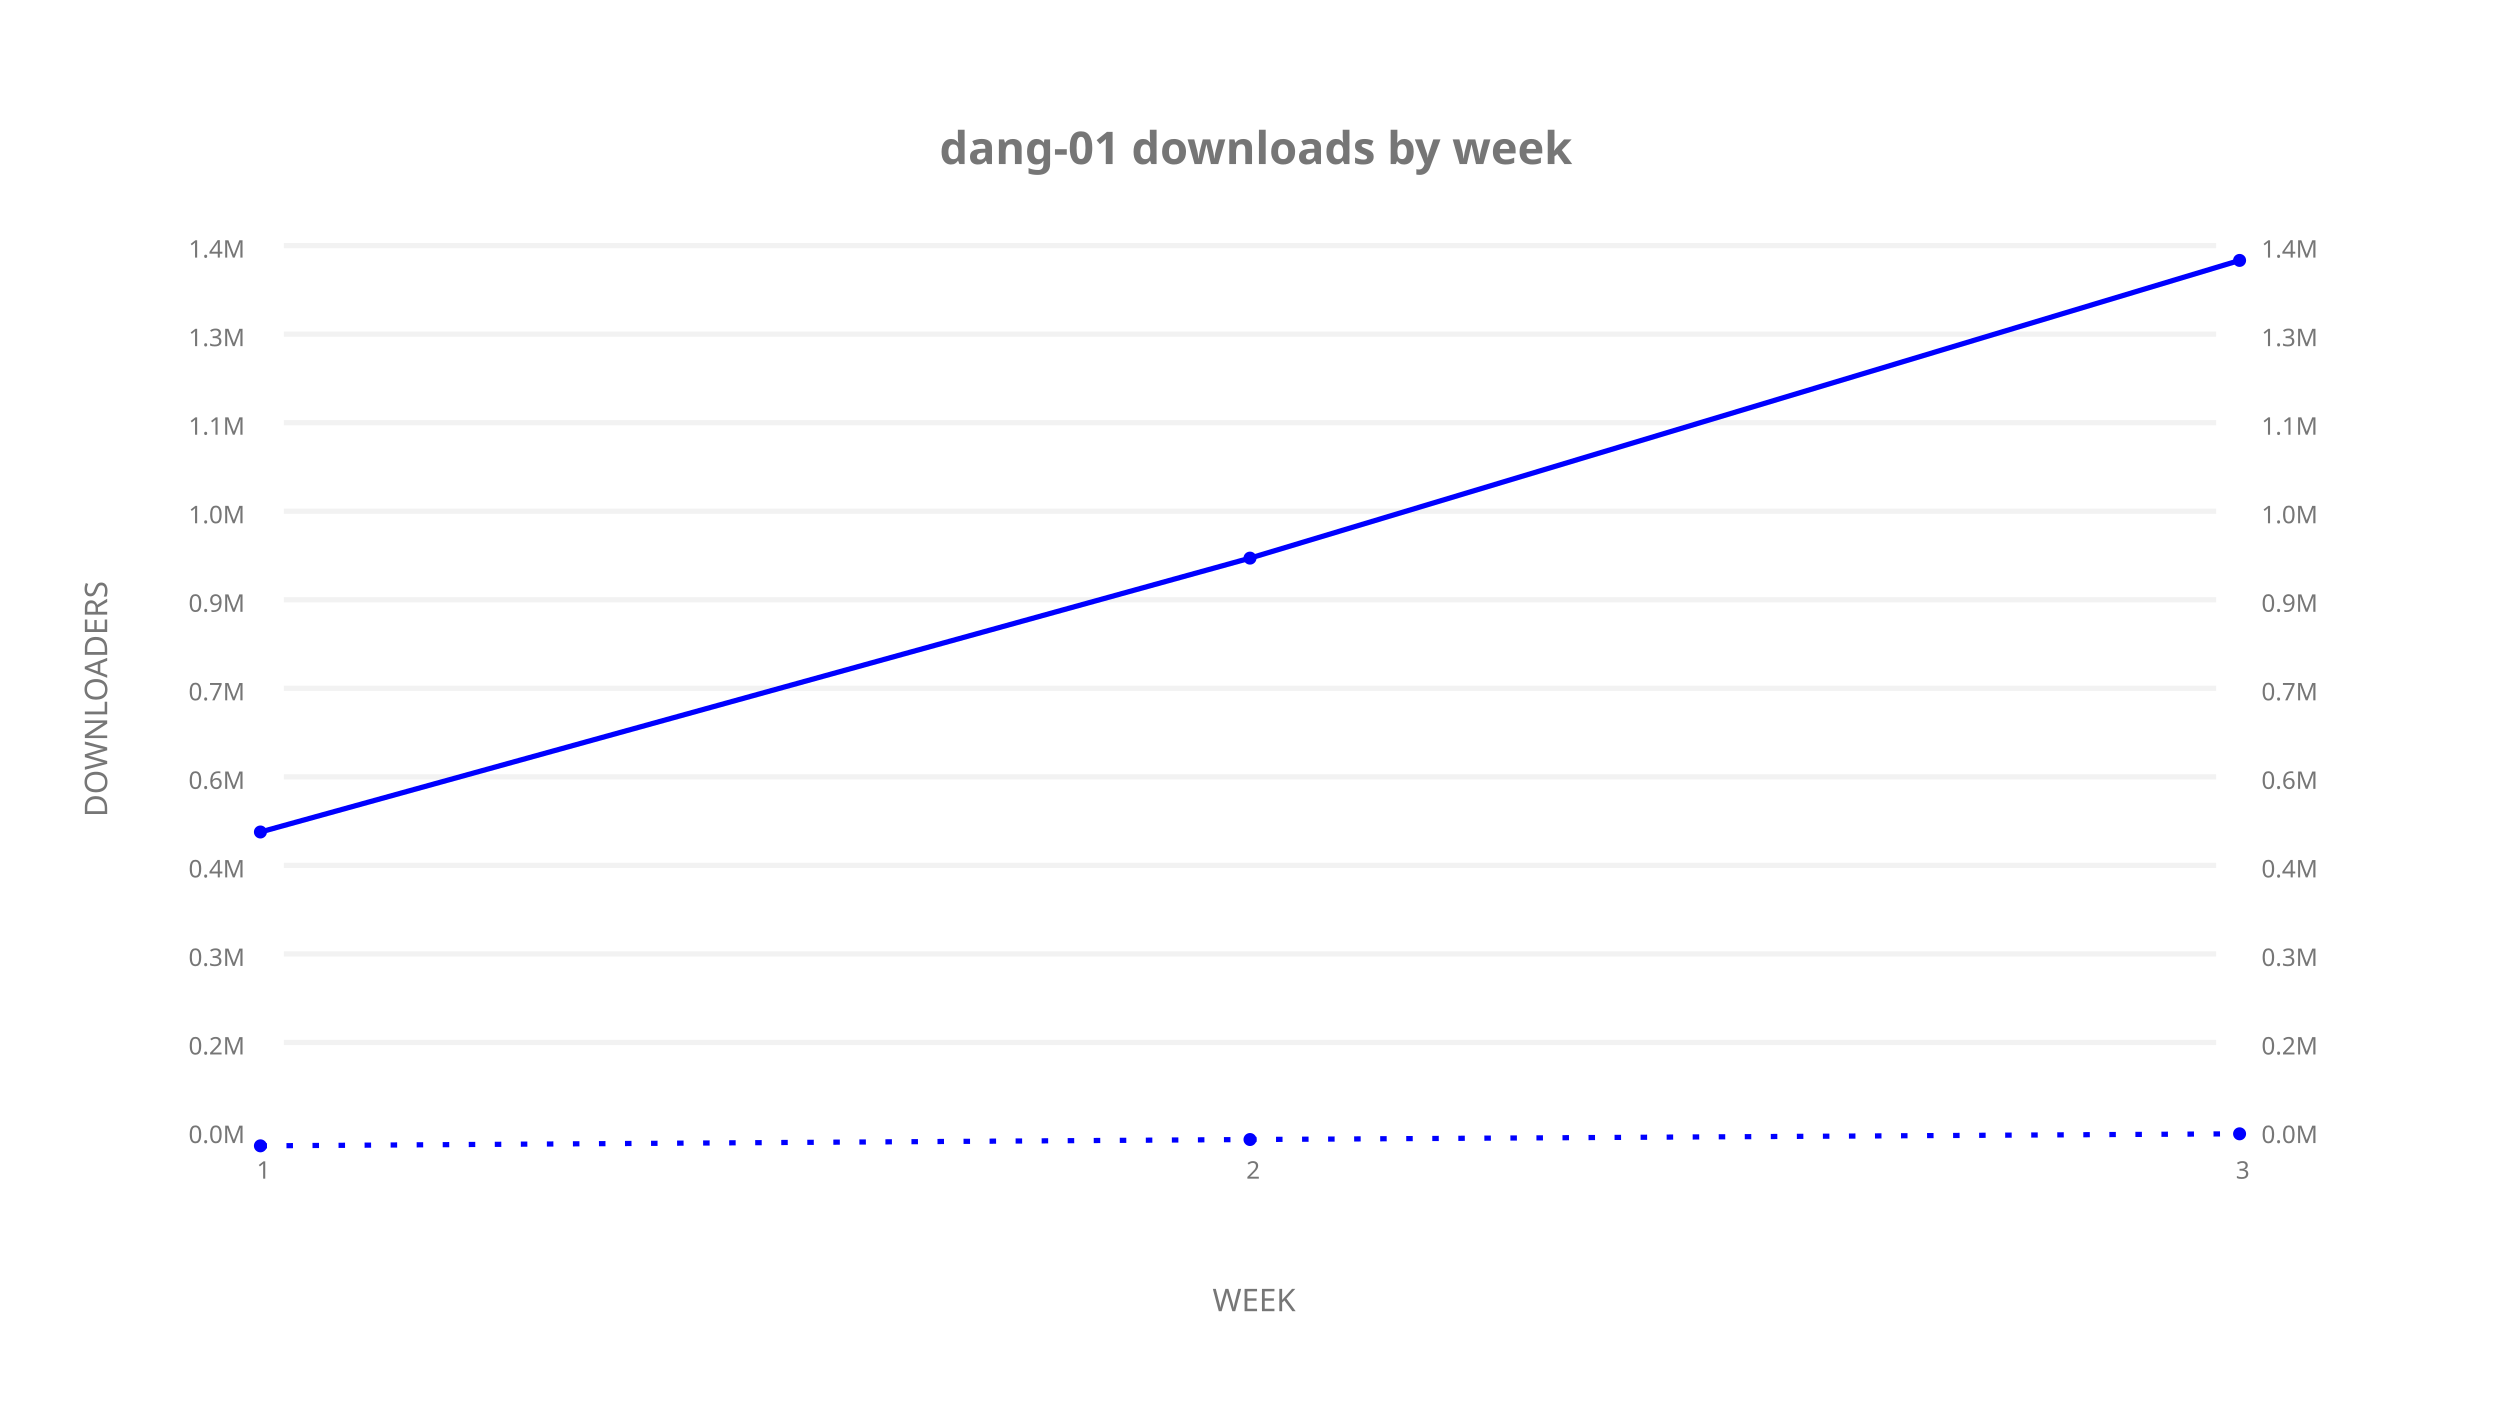
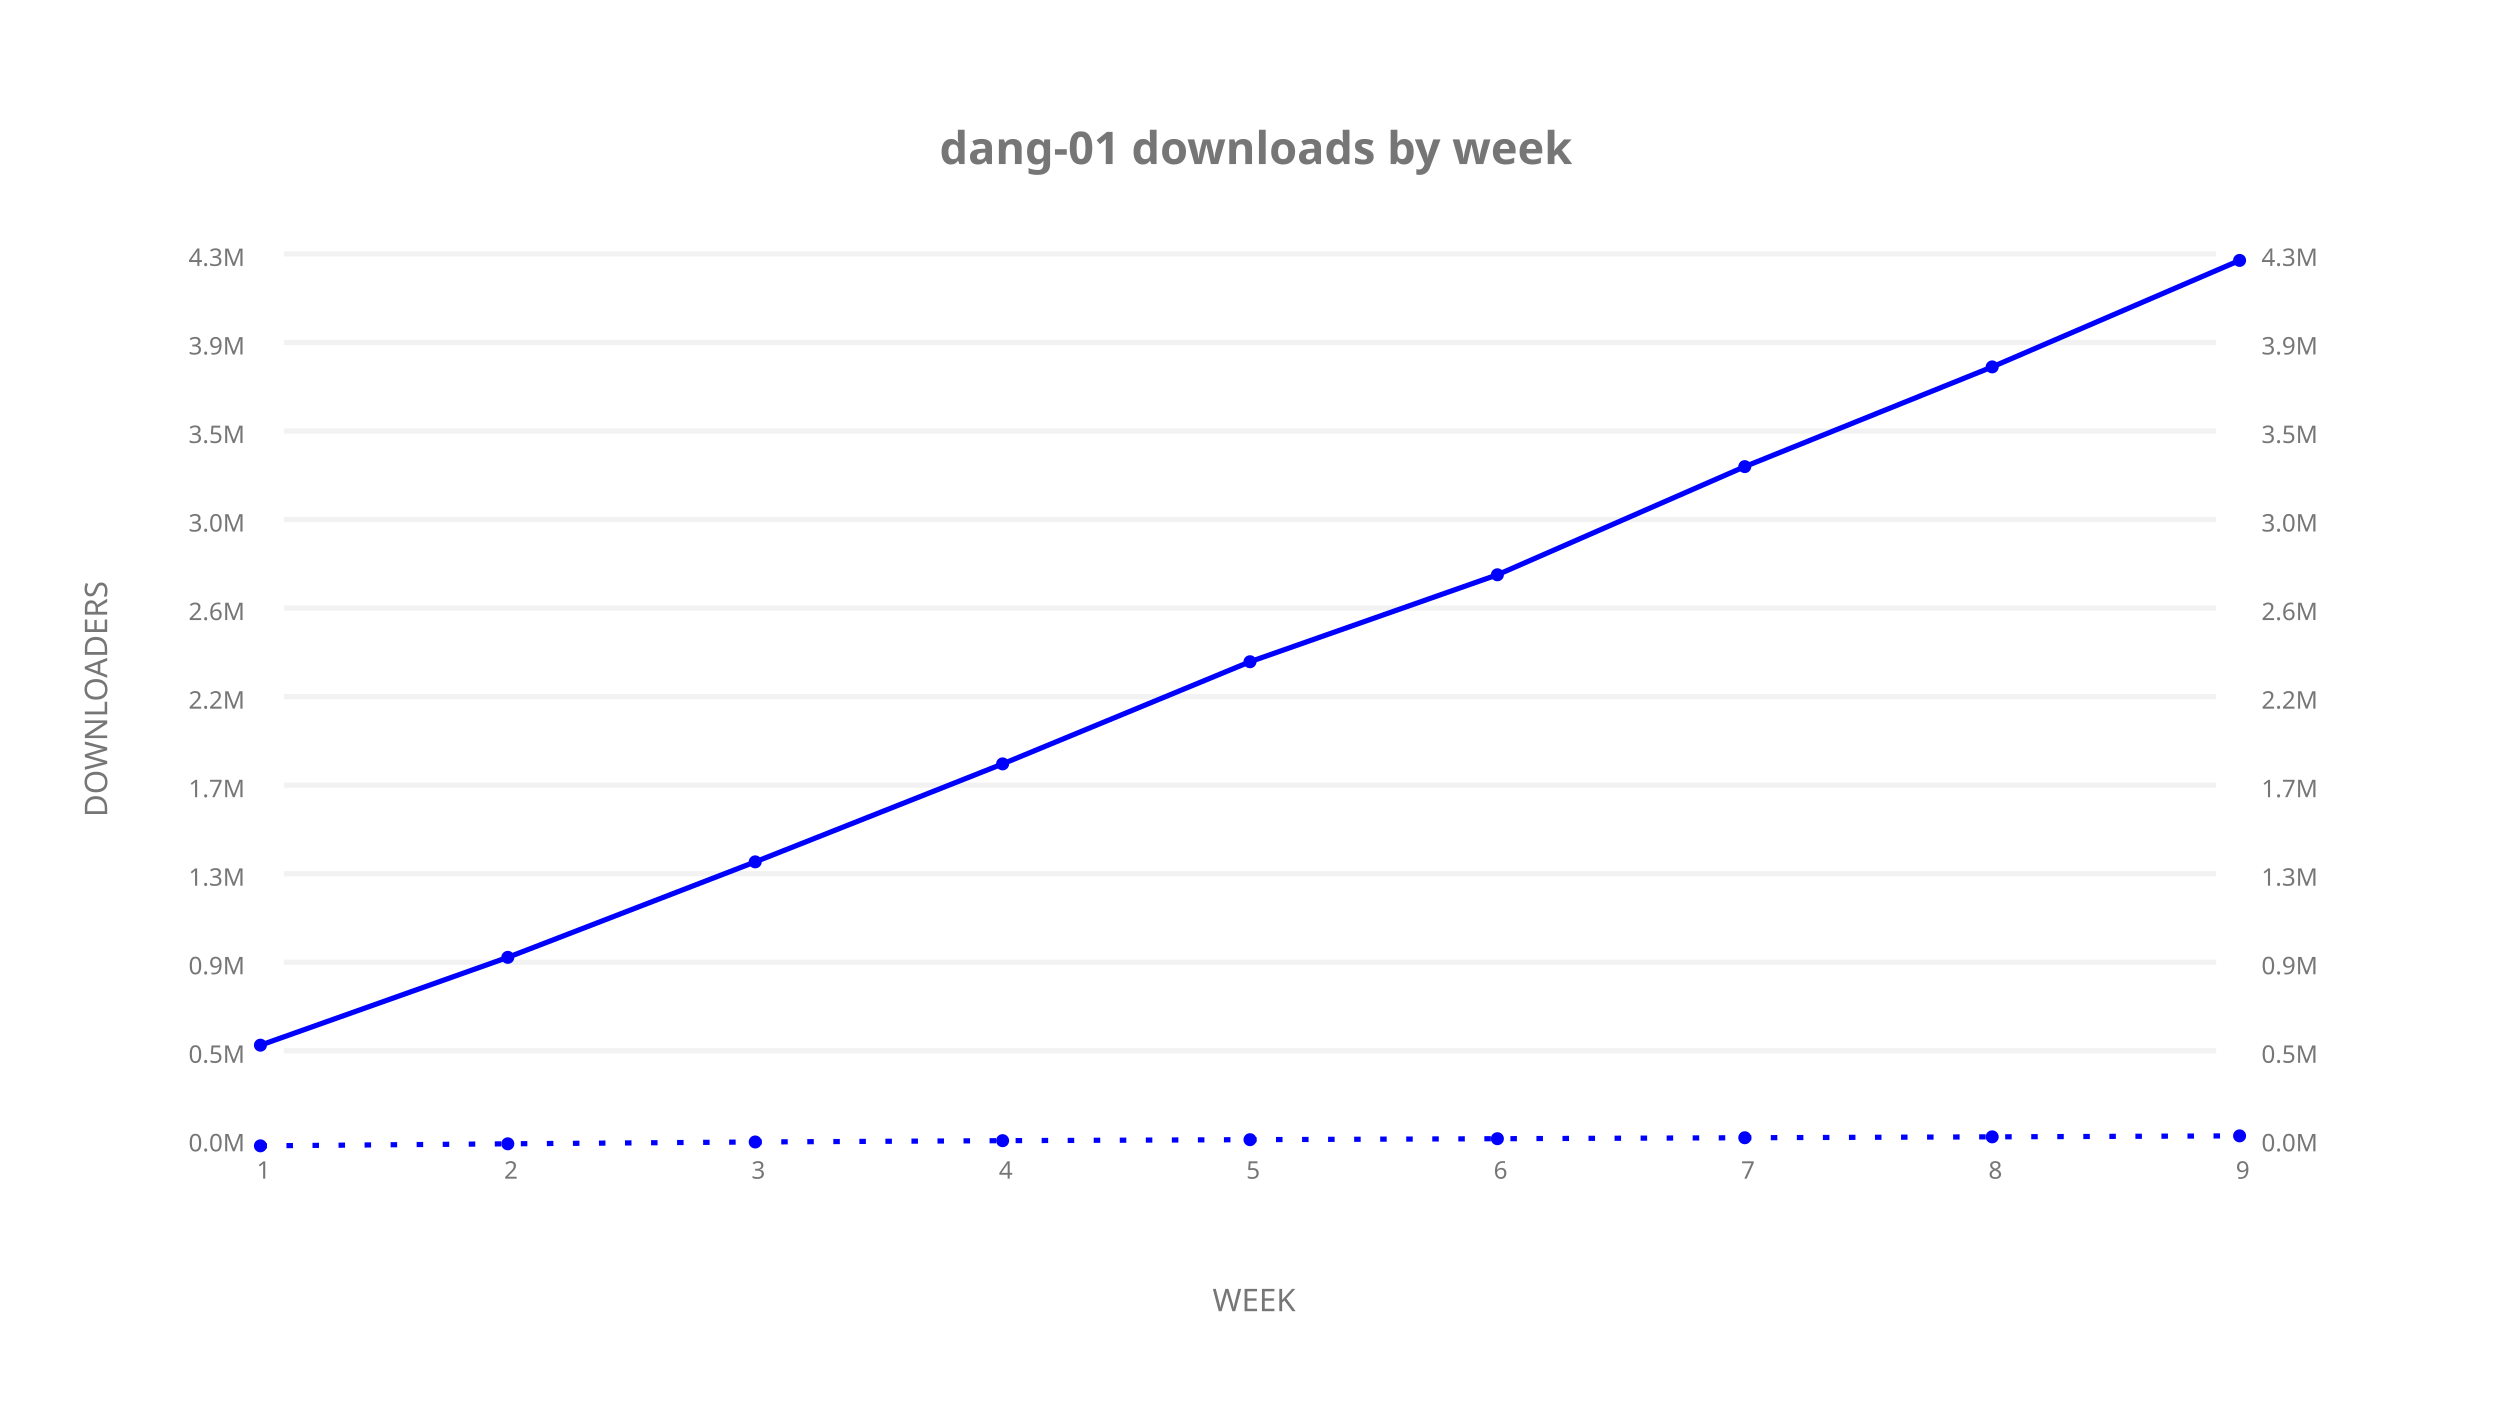
<svg xmlns="http://www.w3.org/2000/svg" xml:space="preserve" id="dang-01-downloads-by-week-dang-01-week" x="0px" y="0px" width="1920px" height="1080px" viewBox="0 0 1920 1080" enable-background="new 0 0 1920 1080" role="img">
  <g id="annotations">
    <text x="960" y="126" font-family="Atkinson Hyperlegible" font-size="26pt" text-anchor="middle" text-align="center" font-weight="600" font-style="normal" style="fill:rgb(118,118,118); fill-opacity:1; stroke:rgb(118,118,118); stroke-opacity:0; stroke-width:0.5"> dang-01 downloads by week</text>
    <g id="axes-lines">
      <text x="960" y="1007" font-family="Atkinson Hyperlegible" font-size="18pt" text-anchor="middle" text-align="center" font-weight="500" font-style="normal" style="fill:rgb(118,118,118); fill-opacity:1; stroke:rgb(118,118,118); stroke-opacity:0; stroke-width:0.5"> WEEK</text>
      <text x="73" y="540" font-family="Atkinson Hyperlegible" font-size="18pt" text-anchor="middle" text-align="center" dominant-baseline="central" font-weight="500" font-style="normal" style="fill:rgb(118,118,118); fill-opacity:1; stroke:rgb(118,118,118); stroke-opacity:0; stroke-width:0.5" transform="rotate(-90,73,540)"> DOWNLOADERS</text>
    </g>
    <g id="tic-y-label-lines">
-       <line x1="218" y1="800.612" x2="1702" y2="800.612" style="fill:rgb(0,0,255); fill-opacity:0; stroke:rgb(242,242,242); stroke-opacity:1; stroke-width:4" />
-       <line x1="218" y1="732.612" x2="1702" y2="732.612" style="fill:rgb(0,0,255); fill-opacity:0; stroke:rgb(242,242,242); stroke-opacity:1; stroke-width:4" />
-       <line x1="218" y1="664.612" x2="1702" y2="664.612" style="fill:rgb(0,0,255); fill-opacity:0; stroke:rgb(242,242,242); stroke-opacity:1; stroke-width:4" />
-       <line x1="218" y1="596.612" x2="1702" y2="596.612" style="fill:rgb(0,0,255); fill-opacity:0; stroke:rgb(242,242,242); stroke-opacity:1; stroke-width:4" />
-       <line x1="218" y1="528.612" x2="1702" y2="528.612" style="fill:rgb(0,0,255); fill-opacity:0; stroke:rgb(242,242,242); stroke-opacity:1; stroke-width:4" />
-       <line x1="218" y1="460.612" x2="1702" y2="460.612" style="fill:rgb(0,0,255); fill-opacity:0; stroke:rgb(242,242,242); stroke-opacity:1; stroke-width:4" />
-       <line x1="218" y1="392.612" x2="1702" y2="392.612" style="fill:rgb(0,0,255); fill-opacity:0; stroke:rgb(242,242,242); stroke-opacity:1; stroke-width:4" />
-       <line x1="218" y1="324.612" x2="1702" y2="324.612" style="fill:rgb(0,0,255); fill-opacity:0; stroke:rgb(242,242,242); stroke-opacity:1; stroke-width:4" />
-       <line x1="218" y1="256.612" x2="1702" y2="256.612" style="fill:rgb(0,0,255); fill-opacity:0; stroke:rgb(242,242,242); stroke-opacity:1; stroke-width:4" />
-       <line x1="218" y1="188.612" x2="1702" y2="188.612" style="fill:rgb(0,0,255); fill-opacity:0; stroke:rgb(242,242,242); stroke-opacity:1; stroke-width:4" />
+       <line x1="218" y1="806.989" x2="1702" y2="806.989" style="fill:rgb(0,0,255); fill-opacity:0; stroke:rgb(242,242,242); stroke-opacity:1; stroke-width:4" />
+       <line x1="218" y1="738.989" x2="1702" y2="738.989" style="fill:rgb(0,0,255); fill-opacity:0; stroke:rgb(242,242,242); stroke-opacity:1; stroke-width:4" />
+       <line x1="218" y1="670.989" x2="1702" y2="670.989" style="fill:rgb(0,0,255); fill-opacity:0; stroke:rgb(242,242,242); stroke-opacity:1; stroke-width:4" />
+       <line x1="218" y1="602.989" x2="1702" y2="602.989" style="fill:rgb(0,0,255); fill-opacity:0; stroke:rgb(242,242,242); stroke-opacity:1; stroke-width:4" />
+       <line x1="218" y1="534.989" x2="1702" y2="534.989" style="fill:rgb(0,0,255); fill-opacity:0; stroke:rgb(242,242,242); stroke-opacity:1; stroke-width:4" />
+       <line x1="218" y1="466.989" x2="1702" y2="466.989" style="fill:rgb(0,0,255); fill-opacity:0; stroke:rgb(242,242,242); stroke-opacity:1; stroke-width:4" />
+       <line x1="218" y1="398.989" x2="1702" y2="398.989" style="fill:rgb(0,0,255); fill-opacity:0; stroke:rgb(242,242,242); stroke-opacity:1; stroke-width:4" />
+       <line x1="218" y1="330.989" x2="1702" y2="330.989" style="fill:rgb(0,0,255); fill-opacity:0; stroke:rgb(242,242,242); stroke-opacity:1; stroke-width:4" />
+       <line x1="218" y1="262.989" x2="1702" y2="262.989" style="fill:rgb(0,0,255); fill-opacity:0; stroke:rgb(242,242,242); stroke-opacity:1; stroke-width:4" />
+       <line x1="218" y1="194.989" x2="1702" y2="194.989" style="fill:rgb(0,0,255); fill-opacity:0; stroke:rgb(242,242,242); stroke-opacity:1; stroke-width:4" />
    </g>
    <g id="tic-x-labels">
      <text x="200" y="898" font-family="Atkinson Hyperlegible" font-size="14pt" text-anchor="middle" text-align="center" dominant-baseline="central" font-weight="400" font-style="normal" style="fill:rgb(118,118,118); fill-opacity:1; stroke:rgb(118,118,118); stroke-opacity:0; stroke-width:0.5"> 1</text>
-       <text x="960" y="898" font-family="Atkinson Hyperlegible" font-size="14pt" text-anchor="middle" text-align="center" dominant-baseline="central" font-weight="400" font-style="normal" style="fill:rgb(118,118,118); fill-opacity:1; stroke:rgb(118,118,118); stroke-opacity:0; stroke-width:0.5"> 2</text>
-       <text x="1720" y="898" font-family="Atkinson Hyperlegible" font-size="14pt" text-anchor="middle" text-align="center" dominant-baseline="central" font-weight="400" font-style="normal" style="fill:rgb(118,118,118); fill-opacity:1; stroke:rgb(118,118,118); stroke-opacity:0; stroke-width:0.5"> 3</text>
+       <text x="390" y="898" font-family="Atkinson Hyperlegible" font-size="14pt" text-anchor="middle" text-align="center" dominant-baseline="central" font-weight="400" font-style="normal" style="fill:rgb(118,118,118); fill-opacity:1; stroke:rgb(118,118,118); stroke-opacity:0; stroke-width:0.5"> 2</text>
+       <text x="580" y="898" font-family="Atkinson Hyperlegible" font-size="14pt" text-anchor="middle" text-align="center" dominant-baseline="central" font-weight="400" font-style="normal" style="fill:rgb(118,118,118); fill-opacity:1; stroke:rgb(118,118,118); stroke-opacity:0; stroke-width:0.5"> 3</text>
+       <text x="770" y="898" font-family="Atkinson Hyperlegible" font-size="14pt" text-anchor="middle" text-align="center" dominant-baseline="central" font-weight="400" font-style="normal" style="fill:rgb(118,118,118); fill-opacity:1; stroke:rgb(118,118,118); stroke-opacity:0; stroke-width:0.5"> 4</text>
+       <text x="960" y="898" font-family="Atkinson Hyperlegible" font-size="14pt" text-anchor="middle" text-align="center" dominant-baseline="central" font-weight="400" font-style="normal" style="fill:rgb(118,118,118); fill-opacity:1; stroke:rgb(118,118,118); stroke-opacity:0; stroke-width:0.5"> 5</text>
+       <text x="1150" y="898" font-family="Atkinson Hyperlegible" font-size="14pt" text-anchor="middle" text-align="center" dominant-baseline="central" font-weight="400" font-style="normal" style="fill:rgb(118,118,118); fill-opacity:1; stroke:rgb(118,118,118); stroke-opacity:0; stroke-width:0.5"> 6</text>
+       <text x="1340" y="898" font-family="Atkinson Hyperlegible" font-size="14pt" text-anchor="middle" text-align="center" dominant-baseline="central" font-weight="400" font-style="normal" style="fill:rgb(118,118,118); fill-opacity:1; stroke:rgb(118,118,118); stroke-opacity:0; stroke-width:0.5"> 7</text>
+       <text x="1530" y="898" font-family="Atkinson Hyperlegible" font-size="14pt" text-anchor="middle" text-align="center" dominant-baseline="central" font-weight="400" font-style="normal" style="fill:rgb(118,118,118); fill-opacity:1; stroke:rgb(118,118,118); stroke-opacity:0; stroke-width:0.5"> 8</text>
+       <text x="1720" y="898" font-family="Atkinson Hyperlegible" font-size="14pt" text-anchor="middle" text-align="center" dominant-baseline="central" font-weight="400" font-style="normal" style="fill:rgb(118,118,118); fill-opacity:1; stroke:rgb(118,118,118); stroke-opacity:0; stroke-width:0.5"> 9</text>
    </g>
    <g id="tic-y-labels">
-       <text x="164" y="870.612" font-family="Atkinson Hyperlegible" font-size="14pt" text-anchor="middle" text-align="center" dominant-baseline="central" font-weight="400" font-style="normal" style="fill:rgb(118,118,118); fill-opacity:1; stroke:rgb(118,118,118); stroke-opacity:0; stroke-width:0.5"> 0.0M</text>
-       <text x="1756" y="870.612" font-family="Atkinson Hyperlegible" font-size="14pt" text-anchor="middle" text-align="center" dominant-baseline="central" font-weight="400" font-style="normal" style="fill:rgb(118,118,118); fill-opacity:1; stroke:rgb(118,118,118); stroke-opacity:0; stroke-width:0.5"> 0.0M</text>
-       <text x="164" y="802.612" font-family="Atkinson Hyperlegible" font-size="14pt" text-anchor="middle" text-align="center" dominant-baseline="central" font-weight="400" font-style="normal" style="fill:rgb(118,118,118); fill-opacity:1; stroke:rgb(118,118,118); stroke-opacity:0; stroke-width:0.5"> 0.2M</text>
-       <text x="1756" y="802.612" font-family="Atkinson Hyperlegible" font-size="14pt" text-anchor="middle" text-align="center" dominant-baseline="central" font-weight="400" font-style="normal" style="fill:rgb(118,118,118); fill-opacity:1; stroke:rgb(118,118,118); stroke-opacity:0; stroke-width:0.5"> 0.2M</text>
-       <text x="164" y="734.612" font-family="Atkinson Hyperlegible" font-size="14pt" text-anchor="middle" text-align="center" dominant-baseline="central" font-weight="400" font-style="normal" style="fill:rgb(118,118,118); fill-opacity:1; stroke:rgb(118,118,118); stroke-opacity:0; stroke-width:0.5"> 0.3M</text>
-       <text x="1756" y="734.612" font-family="Atkinson Hyperlegible" font-size="14pt" text-anchor="middle" text-align="center" dominant-baseline="central" font-weight="400" font-style="normal" style="fill:rgb(118,118,118); fill-opacity:1; stroke:rgb(118,118,118); stroke-opacity:0; stroke-width:0.5"> 0.3M</text>
-       <text x="164" y="666.612" font-family="Atkinson Hyperlegible" font-size="14pt" text-anchor="middle" text-align="center" dominant-baseline="central" font-weight="400" font-style="normal" style="fill:rgb(118,118,118); fill-opacity:1; stroke:rgb(118,118,118); stroke-opacity:0; stroke-width:0.5"> 0.4M</text>
-       <text x="1756" y="666.612" font-family="Atkinson Hyperlegible" font-size="14pt" text-anchor="middle" text-align="center" dominant-baseline="central" font-weight="400" font-style="normal" style="fill:rgb(118,118,118); fill-opacity:1; stroke:rgb(118,118,118); stroke-opacity:0; stroke-width:0.5"> 0.4M</text>
-       <text x="164" y="598.612" font-family="Atkinson Hyperlegible" font-size="14pt" text-anchor="middle" text-align="center" dominant-baseline="central" font-weight="400" font-style="normal" style="fill:rgb(118,118,118); fill-opacity:1; stroke:rgb(118,118,118); stroke-opacity:0; stroke-width:0.5"> 0.6M</text>
-       <text x="1756" y="598.612" font-family="Atkinson Hyperlegible" font-size="14pt" text-anchor="middle" text-align="center" dominant-baseline="central" font-weight="400" font-style="normal" style="fill:rgb(118,118,118); fill-opacity:1; stroke:rgb(118,118,118); stroke-opacity:0; stroke-width:0.5"> 0.6M</text>
-       <text x="164" y="530.612" font-family="Atkinson Hyperlegible" font-size="14pt" text-anchor="middle" text-align="center" dominant-baseline="central" font-weight="400" font-style="normal" style="fill:rgb(118,118,118); fill-opacity:1; stroke:rgb(118,118,118); stroke-opacity:0; stroke-width:0.5"> 0.7M</text>
-       <text x="1756" y="530.612" font-family="Atkinson Hyperlegible" font-size="14pt" text-anchor="middle" text-align="center" dominant-baseline="central" font-weight="400" font-style="normal" style="fill:rgb(118,118,118); fill-opacity:1; stroke:rgb(118,118,118); stroke-opacity:0; stroke-width:0.5"> 0.7M</text>
-       <text x="164" y="462.612" font-family="Atkinson Hyperlegible" font-size="14pt" text-anchor="middle" text-align="center" dominant-baseline="central" font-weight="400" font-style="normal" style="fill:rgb(118,118,118); fill-opacity:1; stroke:rgb(118,118,118); stroke-opacity:0; stroke-width:0.5"> 0.9M</text>
-       <text x="1756" y="462.612" font-family="Atkinson Hyperlegible" font-size="14pt" text-anchor="middle" text-align="center" dominant-baseline="central" font-weight="400" font-style="normal" style="fill:rgb(118,118,118); fill-opacity:1; stroke:rgb(118,118,118); stroke-opacity:0; stroke-width:0.5"> 0.9M</text>
-       <text x="164" y="394.612" font-family="Atkinson Hyperlegible" font-size="14pt" text-anchor="middle" text-align="center" dominant-baseline="central" font-weight="400" font-style="normal" style="fill:rgb(118,118,118); fill-opacity:1; stroke:rgb(118,118,118); stroke-opacity:0; stroke-width:0.5"> 1.0M</text>
-       <text x="1756" y="394.612" font-family="Atkinson Hyperlegible" font-size="14pt" text-anchor="middle" text-align="center" dominant-baseline="central" font-weight="400" font-style="normal" style="fill:rgb(118,118,118); fill-opacity:1; stroke:rgb(118,118,118); stroke-opacity:0; stroke-width:0.5"> 1.0M</text>
-       <text x="164" y="326.612" font-family="Atkinson Hyperlegible" font-size="14pt" text-anchor="middle" text-align="center" dominant-baseline="central" font-weight="400" font-style="normal" style="fill:rgb(118,118,118); fill-opacity:1; stroke:rgb(118,118,118); stroke-opacity:0; stroke-width:0.5"> 1.1M</text>
-       <text x="1756" y="326.612" font-family="Atkinson Hyperlegible" font-size="14pt" text-anchor="middle" text-align="center" dominant-baseline="central" font-weight="400" font-style="normal" style="fill:rgb(118,118,118); fill-opacity:1; stroke:rgb(118,118,118); stroke-opacity:0; stroke-width:0.5"> 1.1M</text>
-       <text x="164" y="258.612" font-family="Atkinson Hyperlegible" font-size="14pt" text-anchor="middle" text-align="center" dominant-baseline="central" font-weight="400" font-style="normal" style="fill:rgb(118,118,118); fill-opacity:1; stroke:rgb(118,118,118); stroke-opacity:0; stroke-width:0.5"> 1.3M</text>
-       <text x="1756" y="258.612" font-family="Atkinson Hyperlegible" font-size="14pt" text-anchor="middle" text-align="center" dominant-baseline="central" font-weight="400" font-style="normal" style="fill:rgb(118,118,118); fill-opacity:1; stroke:rgb(118,118,118); stroke-opacity:0; stroke-width:0.5"> 1.3M</text>
-       <text x="164" y="190.612" font-family="Atkinson Hyperlegible" font-size="14pt" text-anchor="middle" text-align="center" dominant-baseline="central" font-weight="400" font-style="normal" style="fill:rgb(118,118,118); fill-opacity:1; stroke:rgb(118,118,118); stroke-opacity:0; stroke-width:0.5"> 1.4M</text>
-       <text x="1756" y="190.612" font-family="Atkinson Hyperlegible" font-size="14pt" text-anchor="middle" text-align="center" dominant-baseline="central" font-weight="400" font-style="normal" style="fill:rgb(118,118,118); fill-opacity:1; stroke:rgb(118,118,118); stroke-opacity:0; stroke-width:0.5"> 1.4M</text>
+       <text x="164" y="876.989" font-family="Atkinson Hyperlegible" font-size="14pt" text-anchor="middle" text-align="center" dominant-baseline="central" font-weight="400" font-style="normal" style="fill:rgb(118,118,118); fill-opacity:1; stroke:rgb(118,118,118); stroke-opacity:0; stroke-width:0.5"> 0.0M</text>
+       <text x="1756" y="876.989" font-family="Atkinson Hyperlegible" font-size="14pt" text-anchor="middle" text-align="center" dominant-baseline="central" font-weight="400" font-style="normal" style="fill:rgb(118,118,118); fill-opacity:1; stroke:rgb(118,118,118); stroke-opacity:0; stroke-width:0.5"> 0.0M</text>
+       <text x="164" y="808.989" font-family="Atkinson Hyperlegible" font-size="14pt" text-anchor="middle" text-align="center" dominant-baseline="central" font-weight="400" font-style="normal" style="fill:rgb(118,118,118); fill-opacity:1; stroke:rgb(118,118,118); stroke-opacity:0; stroke-width:0.5"> 0.5M</text>
+       <text x="1756" y="808.989" font-family="Atkinson Hyperlegible" font-size="14pt" text-anchor="middle" text-align="center" dominant-baseline="central" font-weight="400" font-style="normal" style="fill:rgb(118,118,118); fill-opacity:1; stroke:rgb(118,118,118); stroke-opacity:0; stroke-width:0.5"> 0.5M</text>
+       <text x="164" y="740.989" font-family="Atkinson Hyperlegible" font-size="14pt" text-anchor="middle" text-align="center" dominant-baseline="central" font-weight="400" font-style="normal" style="fill:rgb(118,118,118); fill-opacity:1; stroke:rgb(118,118,118); stroke-opacity:0; stroke-width:0.5"> 0.9M</text>
+       <text x="1756" y="740.989" font-family="Atkinson Hyperlegible" font-size="14pt" text-anchor="middle" text-align="center" dominant-baseline="central" font-weight="400" font-style="normal" style="fill:rgb(118,118,118); fill-opacity:1; stroke:rgb(118,118,118); stroke-opacity:0; stroke-width:0.5"> 0.9M</text>
+       <text x="164" y="672.989" font-family="Atkinson Hyperlegible" font-size="14pt" text-anchor="middle" text-align="center" dominant-baseline="central" font-weight="400" font-style="normal" style="fill:rgb(118,118,118); fill-opacity:1; stroke:rgb(118,118,118); stroke-opacity:0; stroke-width:0.5"> 1.3M</text>
+       <text x="1756" y="672.989" font-family="Atkinson Hyperlegible" font-size="14pt" text-anchor="middle" text-align="center" dominant-baseline="central" font-weight="400" font-style="normal" style="fill:rgb(118,118,118); fill-opacity:1; stroke:rgb(118,118,118); stroke-opacity:0; stroke-width:0.5"> 1.3M</text>
+       <text x="164" y="604.989" font-family="Atkinson Hyperlegible" font-size="14pt" text-anchor="middle" text-align="center" dominant-baseline="central" font-weight="400" font-style="normal" style="fill:rgb(118,118,118); fill-opacity:1; stroke:rgb(118,118,118); stroke-opacity:0; stroke-width:0.5"> 1.7M</text>
+       <text x="1756" y="604.989" font-family="Atkinson Hyperlegible" font-size="14pt" text-anchor="middle" text-align="center" dominant-baseline="central" font-weight="400" font-style="normal" style="fill:rgb(118,118,118); fill-opacity:1; stroke:rgb(118,118,118); stroke-opacity:0; stroke-width:0.5"> 1.7M</text>
+       <text x="164" y="536.989" font-family="Atkinson Hyperlegible" font-size="14pt" text-anchor="middle" text-align="center" dominant-baseline="central" font-weight="400" font-style="normal" style="fill:rgb(118,118,118); fill-opacity:1; stroke:rgb(118,118,118); stroke-opacity:0; stroke-width:0.5"> 2.2M</text>
+       <text x="1756" y="536.989" font-family="Atkinson Hyperlegible" font-size="14pt" text-anchor="middle" text-align="center" dominant-baseline="central" font-weight="400" font-style="normal" style="fill:rgb(118,118,118); fill-opacity:1; stroke:rgb(118,118,118); stroke-opacity:0; stroke-width:0.5"> 2.2M</text>
+       <text x="164" y="468.989" font-family="Atkinson Hyperlegible" font-size="14pt" text-anchor="middle" text-align="center" dominant-baseline="central" font-weight="400" font-style="normal" style="fill:rgb(118,118,118); fill-opacity:1; stroke:rgb(118,118,118); stroke-opacity:0; stroke-width:0.5"> 2.6M</text>
+       <text x="1756" y="468.989" font-family="Atkinson Hyperlegible" font-size="14pt" text-anchor="middle" text-align="center" dominant-baseline="central" font-weight="400" font-style="normal" style="fill:rgb(118,118,118); fill-opacity:1; stroke:rgb(118,118,118); stroke-opacity:0; stroke-width:0.5"> 2.6M</text>
+       <text x="164" y="400.989" font-family="Atkinson Hyperlegible" font-size="14pt" text-anchor="middle" text-align="center" dominant-baseline="central" font-weight="400" font-style="normal" style="fill:rgb(118,118,118); fill-opacity:1; stroke:rgb(118,118,118); stroke-opacity:0; stroke-width:0.5"> 3.0M</text>
+       <text x="1756" y="400.989" font-family="Atkinson Hyperlegible" font-size="14pt" text-anchor="middle" text-align="center" dominant-baseline="central" font-weight="400" font-style="normal" style="fill:rgb(118,118,118); fill-opacity:1; stroke:rgb(118,118,118); stroke-opacity:0; stroke-width:0.5"> 3.0M</text>
+       <text x="164" y="332.989" font-family="Atkinson Hyperlegible" font-size="14pt" text-anchor="middle" text-align="center" dominant-baseline="central" font-weight="400" font-style="normal" style="fill:rgb(118,118,118); fill-opacity:1; stroke:rgb(118,118,118); stroke-opacity:0; stroke-width:0.5"> 3.5M</text>
+       <text x="1756" y="332.989" font-family="Atkinson Hyperlegible" font-size="14pt" text-anchor="middle" text-align="center" dominant-baseline="central" font-weight="400" font-style="normal" style="fill:rgb(118,118,118); fill-opacity:1; stroke:rgb(118,118,118); stroke-opacity:0; stroke-width:0.5"> 3.5M</text>
+       <text x="164" y="264.989" font-family="Atkinson Hyperlegible" font-size="14pt" text-anchor="middle" text-align="center" dominant-baseline="central" font-weight="400" font-style="normal" style="fill:rgb(118,118,118); fill-opacity:1; stroke:rgb(118,118,118); stroke-opacity:0; stroke-width:0.5"> 3.9M</text>
+       <text x="1756" y="264.989" font-family="Atkinson Hyperlegible" font-size="14pt" text-anchor="middle" text-align="center" dominant-baseline="central" font-weight="400" font-style="normal" style="fill:rgb(118,118,118); fill-opacity:1; stroke:rgb(118,118,118); stroke-opacity:0; stroke-width:0.5"> 3.9M</text>
+       <text x="164" y="196.989" font-family="Atkinson Hyperlegible" font-size="14pt" text-anchor="middle" text-align="center" dominant-baseline="central" font-weight="400" font-style="normal" style="fill:rgb(118,118,118); fill-opacity:1; stroke:rgb(118,118,118); stroke-opacity:0; stroke-width:0.5"> 4.3M</text>
+       <text x="1756" y="196.989" font-family="Atkinson Hyperlegible" font-size="14pt" text-anchor="middle" text-align="center" dominant-baseline="central" font-weight="400" font-style="normal" style="fill:rgb(118,118,118); fill-opacity:1; stroke:rgb(118,118,118); stroke-opacity:0; stroke-width:0.5"> 4.3M</text>
    </g>
  </g>
  <g id="polyline-dang-01 downloads by week">
-     <polyline points="200,638.975 960,428.639 1720,200 " style="fill:rgb(0,0,255); fill-opacity:0; stroke:rgb(0,0,255); stroke-opacity:1; stroke-width:4" />
+     <polyline points="200,802.699 390,735.24 580,661.911 770,586.674 960,508.215 1150,441.43 1340,358.36 1530,281.78 1720,200 " style="fill:rgb(0,0,255); fill-opacity:0; stroke:rgb(0,0,255); stroke-opacity:1; stroke-width:4" />
  </g>
  <g id="markers-dang-01 downloads by week">
-     <circle cx="200" cy="638.975" r="5" style="fill:rgb(0,0,255); fill-opacity:1; stroke:rgb(0,0,255); stroke-opacity:0; stroke-width:4">
+     <circle cx="200" cy="802.699" r="5" style="fill:rgb(0,0,255); fill-opacity:1; stroke:rgb(0,0,255); stroke-opacity:0; stroke-width:4">
</circle>
-     <circle cx="960" cy="428.639" r="5" style="fill:rgb(0,0,255); fill-opacity:1; stroke:rgb(0,0,255); stroke-opacity:0; stroke-width:4">
+     <circle cx="390" cy="735.24" r="5" style="fill:rgb(0,0,255); fill-opacity:1; stroke:rgb(0,0,255); stroke-opacity:0; stroke-width:4">
+ </circle>
+     <circle cx="580" cy="661.911" r="5" style="fill:rgb(0,0,255); fill-opacity:1; stroke:rgb(0,0,255); stroke-opacity:0; stroke-width:4">
+ </circle>
+     <circle cx="770" cy="586.674" r="5" style="fill:rgb(0,0,255); fill-opacity:1; stroke:rgb(0,0,255); stroke-opacity:0; stroke-width:4">
+ </circle>
+     <circle cx="960" cy="508.215" r="5" style="fill:rgb(0,0,255); fill-opacity:1; stroke:rgb(0,0,255); stroke-opacity:0; stroke-width:4">
+ </circle>
+     <circle cx="1150" cy="441.43" r="5" style="fill:rgb(0,0,255); fill-opacity:1; stroke:rgb(0,0,255); stroke-opacity:0; stroke-width:4">
+ </circle>
+     <circle cx="1340" cy="358.36" r="5" style="fill:rgb(0,0,255); fill-opacity:1; stroke:rgb(0,0,255); stroke-opacity:0; stroke-width:4">
+ </circle>
+     <circle cx="1530" cy="281.78" r="5" style="fill:rgb(0,0,255); fill-opacity:1; stroke:rgb(0,0,255); stroke-opacity:0; stroke-width:4">
</circle>
    <circle cx="1720" cy="200" r="5" style="fill:rgb(0,0,255); fill-opacity:1; stroke:rgb(0,0,255); stroke-opacity:0; stroke-width:4">
</circle>
  </g>
  <g id="polyline-dang-01 downloads by week uploaders">
-     <polyline points="200,880 960,875.153 1720,870.771 " stroke-dasharray="5 15" style="fill:rgb(0,0,255); fill-opacity:0; stroke:rgb(0,0,255); stroke-opacity:1; stroke-width:4" />
+     <polyline points="200,880 390,878.445 580,877.04 770,876.03 960,875.269 1150,874.523 1340,873.788 1530,873.096 1720,872.344 " stroke-dasharray="5 15" style="fill:rgb(0,0,255); fill-opacity:0; stroke:rgb(0,0,255); stroke-opacity:1; stroke-width:4" />
  </g>
  <g id="markers-dang-01 downloads by week uploaders">
    <circle cx="200" cy="880" r="5" style="fill:rgb(0,0,255); fill-opacity:1; stroke:rgb(0,0,255); stroke-opacity:0; stroke-width:4">
</circle>
-     <circle cx="960" cy="875.153" r="5" style="fill:rgb(0,0,255); fill-opacity:1; stroke:rgb(0,0,255); stroke-opacity:0; stroke-width:4">
+     <circle cx="390" cy="878.445" r="5" style="fill:rgb(0,0,255); fill-opacity:1; stroke:rgb(0,0,255); stroke-opacity:0; stroke-width:4">
</circle>
-     <circle cx="1720" cy="870.771" r="5" style="fill:rgb(0,0,255); fill-opacity:1; stroke:rgb(0,0,255); stroke-opacity:0; stroke-width:4">
+     <circle cx="580" cy="877.04" r="5" style="fill:rgb(0,0,255); fill-opacity:1; stroke:rgb(0,0,255); stroke-opacity:0; stroke-width:4">
+ </circle>
+     <circle cx="770" cy="876.03" r="5" style="fill:rgb(0,0,255); fill-opacity:1; stroke:rgb(0,0,255); stroke-opacity:0; stroke-width:4">
+ </circle>
+     <circle cx="960" cy="875.269" r="5" style="fill:rgb(0,0,255); fill-opacity:1; stroke:rgb(0,0,255); stroke-opacity:0; stroke-width:4">
+ </circle>
+     <circle cx="1150" cy="874.523" r="5" style="fill:rgb(0,0,255); fill-opacity:1; stroke:rgb(0,0,255); stroke-opacity:0; stroke-width:4">
+ </circle>
+     <circle cx="1340" cy="873.788" r="5" style="fill:rgb(0,0,255); fill-opacity:1; stroke:rgb(0,0,255); stroke-opacity:0; stroke-width:4">
+ </circle>
+     <circle cx="1530" cy="873.096" r="5" style="fill:rgb(0,0,255); fill-opacity:1; stroke:rgb(0,0,255); stroke-opacity:0; stroke-width:4">
+ </circle>
+     <circle cx="1720" cy="872.344" r="5" style="fill:rgb(0,0,255); fill-opacity:1; stroke:rgb(0,0,255); stroke-opacity:0; stroke-width:4">
</circle>
  </g>
</svg>
